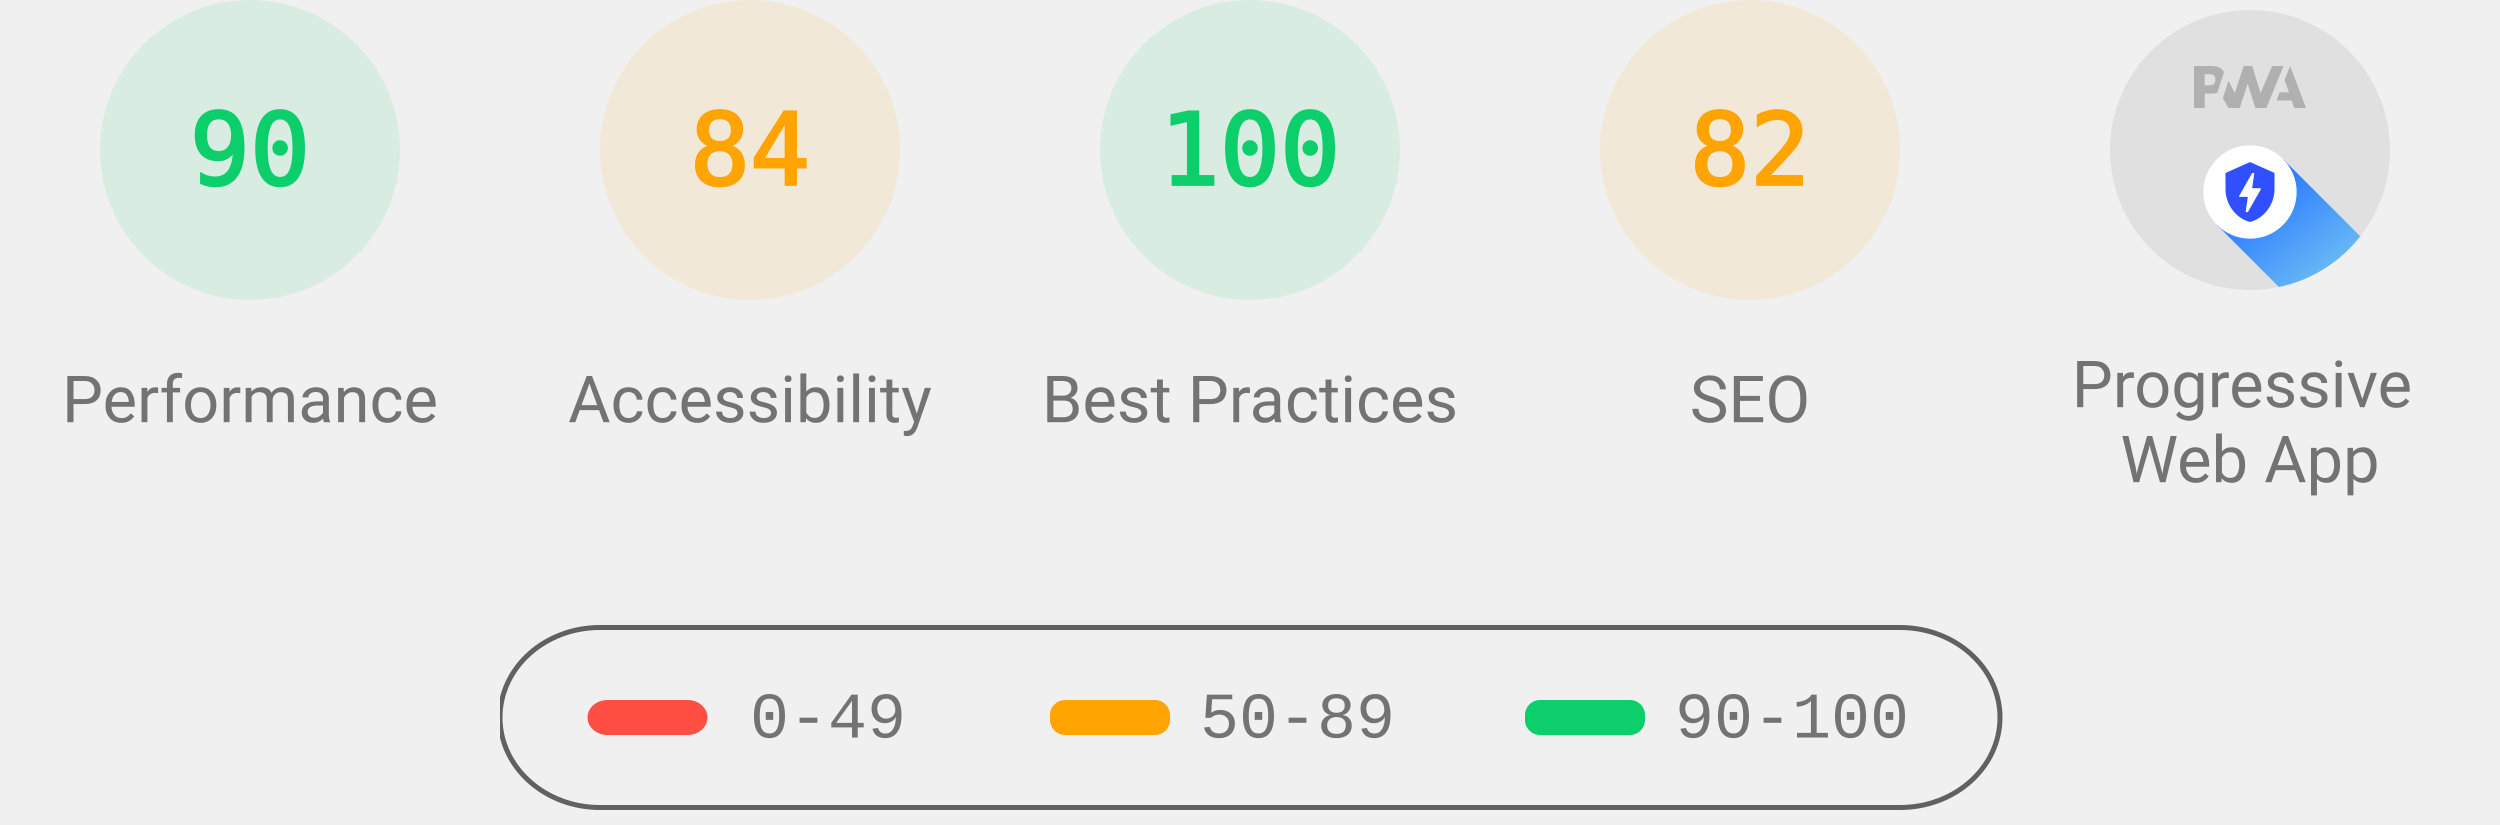
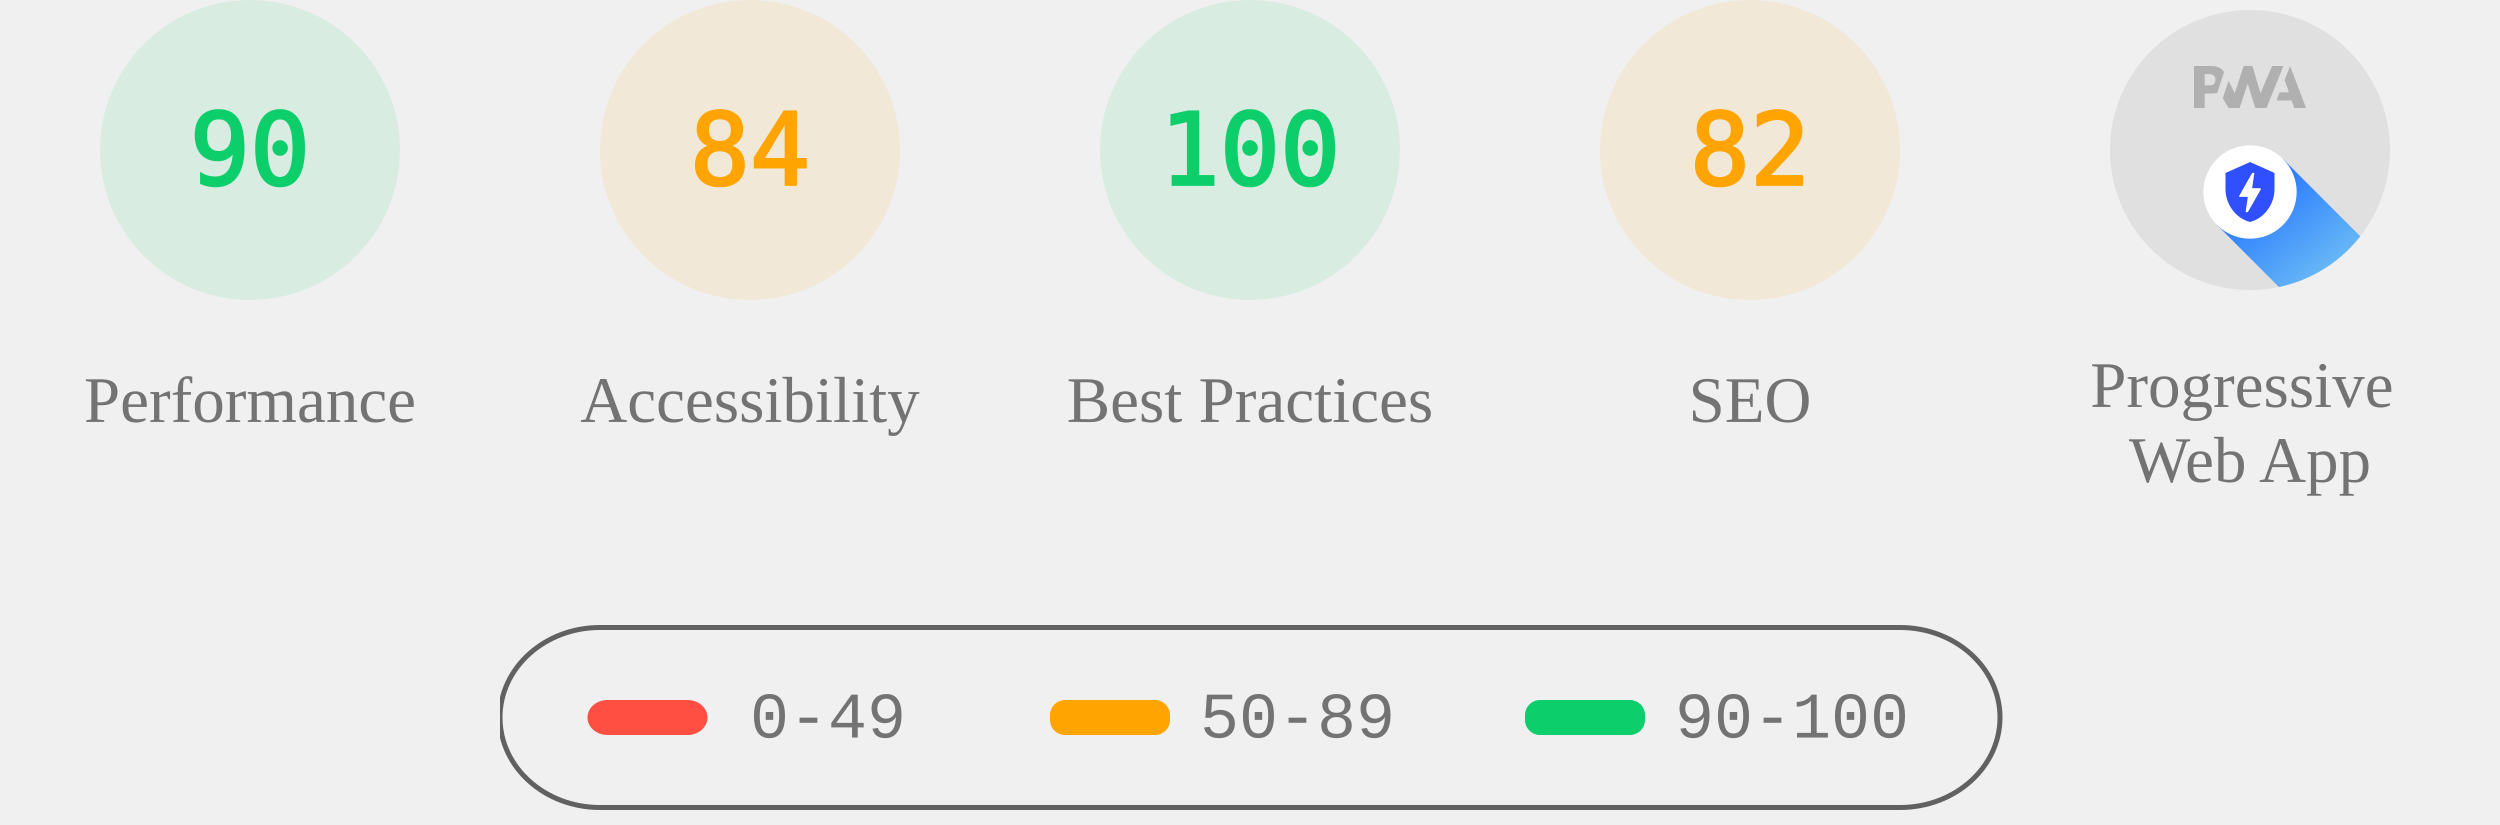
<svg xmlns="http://www.w3.org/2000/svg" class="theme--agnostic" fill="none" width="1000" height="330">
  <style>
			.gauge-base {
				opacity: 0.1
			}

			.gauge-arc {
				fill: none;
				animation-delay: 250ms;
				stroke-linecap: round;
				transform: rotate(-90deg);
				transform-origin: 100px 60px;
				animation: load-gauge 1s ease forwards
			}

			.guage-text {
				font-size: 40px;
				font-family: monospace;
				text-align: center
			}

			.guage-red {
				color: #ff4e42;
				fill: #ff4e42;
				stroke: #ff4e42
			}
			.guage-orange {
				color: #ffa400;
				fill: #ffa400;
				stroke: #ffa400
			}
			.guage-green {
				color: #0cce6b;
				fill: #0cce6b;
				stroke: #0cce6b
			}
			.theme--agnostic .guage-undefined {
				color: #5c5c5c;
				fill: #5c5c5c;
				stroke: #5c5c5c
			}
			.theme--light .guage-undefined {
				color: #1e1e1e;
				fill: #1e1e1e;
				stroke: #1e1e1e
			}
			.theme--dark .guage-undefined {
				color: #f5f5f5;
				fill: #f5f5f5;
				stroke: #f5f5f5
			}

			.guage-title {
				stroke: none;
				font-size: 26px;
				line-height: 26px;
- 				font-family: Roboto, Halvetica, Arial, sans-serif
+ 				font-family: Fira+Sans, Halvetica, Arial, sans-serif
			}
			.metric.guage-title {
				font-family: 'Courier New', Courier, monospace
			}
			.theme--agnostic .guage-title {
				color: #737373;
				fill: #737373
			}
			.theme--light .guage-title {
				color: #212121;
				fill: #212121
			}
			.theme--dark .guage-title {
				color: #f5f5f5;
				fill: #f5f5f5
			}

			@keyframes load-gauge {
				from {
					stroke-dasharray: 0 352.858
				}
			}
			.lh-gauge--pwa__disc {
				fill: #e0e0e0
			}
			.lh-gauge--pwa__logo {
				position: relative;
				fill: #b0b0b0
			}
			.lh-gauge--pwa__invisible {
				display: none
			}
			.lh-gauge--pwa__visible {
				display: inline
			}
			.guage-invisible {
				display: none
			}
			.lh-gauge--pwa__logo--primary-color {
				fill: #304ffe
			}
			.theme--agnostic .lh-gauge--pwa__logo--secondary-color {
				fill: #787878
			}
			.theme--light .lh-gauge--pwa__logo--secondary-color {
				fill: #3d3d3d
			}
			.theme--dark .lh-gauge--pwa__logo--secondary-color {
				fill: #d8b6b6
			}
			.theme--light #svg_2 {
				stroke: #00000022
			}
			.theme--agnostic #svg_2 {
				stroke: #616161
			}
			.theme--light #svg_2 {
				stroke: #00000022
			}
			.theme--dark #svg_2 {
				stroke: #f5f5f566
			}
		</style>
  <svg class="guage-div guage-perf guage-green" viewBox="0 0 200 200" width="200" height="200" x="0" y="0">
    <circle class="gauge-base" r="56" cx="100" cy="60" stroke-width="8" />
    <circle class="gauge-arc guage-arc-1" r="56" cx="100" cy="60" stroke-width="8" style="stroke-dasharray: 316.672, 351.858;" />
    <text class="guage-text" x="100px" y="60px" alignment-baseline="central" dominant-baseline="central" text-anchor="middle">90</text>
    <text class="guage-title" x="100px" y="160px" alignment-baseline="central" dominant-baseline="central" text-anchor="middle">Performance</text>
  </svg>
  <svg class="guage-div guage-acc guage-orange" viewBox="0 0 200 200" width="200" height="200" x="200" y="0">
    <circle class="gauge-base" r="56" cx="100" cy="60" stroke-width="8" />
    <circle class="gauge-arc guage-arc-2" r="56" cx="100" cy="60" stroke-width="8" style="stroke-dasharray: 295.561, 351.858;" />
    <text class="guage-text" x="100px" y="60px" alignment-baseline="central" dominant-baseline="central" text-anchor="middle">84</text>
    <text class="guage-title" x="100px" y="160px" alignment-baseline="central" dominant-baseline="central" text-anchor="middle">Accessibility</text>
  </svg>
  <svg class="guage-div guage-best guage-green" viewBox="0 0 200 200" width="200" height="200" x="400" y="0">
    <circle class="gauge-base" r="56" cx="100" cy="60" stroke-width="8" />
    <circle class="gauge-arc guage-arc-3" r="56" cx="100" cy="60" stroke-width="8" style="stroke-dasharray: 351.858, 351.858;" />
    <text class="guage-text" x="100px" y="60px" alignment-baseline="central" dominant-baseline="central" text-anchor="middle">100</text>
    <text class="guage-title" x="100px" y="160px" alignment-baseline="central" dominant-baseline="central" text-anchor="middle">Best Practices</text>
  </svg>
  <svg class="guage-div guage-seo guage-orange" viewBox="0 0 200 200" width="200" height="200" x="600" y="0">
    <circle class="gauge-base" r="56" cx="100" cy="60" stroke-width="8" />
    <circle class="gauge-arc guage-arc-4" r="56" cx="100" cy="60" stroke-width="8" style="stroke-dasharray: 288.524, 351.858;" />
    <text class="guage-text" x="100px" y="60px" alignment-baseline="central" dominant-baseline="central" text-anchor="middle">82</text>
    <text class="guage-title" x="100px" y="160px" alignment-baseline="central" dominant-baseline="central" text-anchor="middle">SEO</text>
  </svg>
  <svg class="guage-div guage-pwa " viewBox="0 0 200 200" width="200" height="200" x="800" y="0">
    <svg viewBox="0 0 60 60" width="112" height="112" x="44" y="4">
      <defs>
        <linearGradient id="lh-gauge--pwa__check-circle__gradient-0" x1="50%" y1="0%" x2="50%" y2="100%">
          <stop stop-color="#00C852" offset="0%" />
          <stop stop-color="#009688" offset="100%" />
        </linearGradient>
        <linearGradient id="lh-gauge--pwa__installable__shadow-gradient-0" x1="76.056%" x2="24.111%" y1="82.995%" y2="24.735%">
          <stop stop-color="#A5D6A7" offset="0%" />
          <stop stop-color="#80CBC4" offset="100%" />
        </linearGradient>
        <linearGradient id="lh-gauge--pwa__fast-reliable__shadow-gradient-0" x1="76.056%" y1="82.995%" x2="25.678%" y2="26.493%">
          <stop stop-color="#64B5F6" offset="0%" />
          <stop stop-color="#2979FF" offset="100%" />
        </linearGradient>
        <g id="lh-gauge--pwa__fast-reliable-badge-0">
          <circle fill="#FFFFFF" cx="10" cy="10" r="10" />
          <path fill="#304FFE" d="M10 3.58l5.25 2.34v3.5c0 3.23-2.24 6.26-5.25 7-3.01-.74-5.25-3.77-5.25-7v-3.5L10 3.58zm-.47 10.74l2.76-4.83.03-.07c.04-.08 0-.24-.22-.24h-1.64l.47-3.26h-.47l-2.7 4.77c-.02.01.05-.1-.04.05-.09.16-.1.31.18.31h1.63l-.47 3.27h.47z" />
        </g>
        <g id="lh-gauge--pwa__installable-badge-0">
          <circle fill="#FFFFFF" cx="10" cy="10" r="10" />
          <path fill="#009688" d="M10 4.167A5.835 5.835 0 0 0 4.167 10 5.835 5.835 0 0 0 10 15.833 5.835 5.835 0 0 0 15.833 10 5.835 5.835 0 0 0 10 4.167zm2.917 6.416h-2.334v2.334H9.417v-2.334H7.083V9.417h2.334V7.083h1.166v2.334h2.334v1.166z" />
        </g>
      </defs>
      <g stroke="none" fill-rule="nonzero">
        <circle class="lh-gauge--pwa__disc" cx="30" cy="30" r="30" />
        <g class="lh-gauge--pwa__logo">
          <path d="M35.66 19.39l.7-1.75h2L37.4 15 38.6 12l3.4 9h-2.51l-.58-1.61z" />
          <path d="M33.52 21l3.65-9h-2.42l-2.5 5.82L30.5 12h-1.86l-1.9 5.82-1.35-2.65-1.21 3.72L25.4 21h2.38l1.72-5.2 1.64 5.2z" />
          <path fill-rule="nonzero" d="M20.3 17.91h1.48c.45 0 .85-.05 1.2-.15l.39-1.18 1.07-3.3a2.64 2.64 0 0 0-.28-.37c-.55-.6-1.36-.91-2.42-.91H18v9h2.3V17.9zm1.96-3.84c.22.22.33.5.33.87 0 .36-.1.65-.29.87-.2.23-.59.35-1.15.35h-.86v-2.41h.87c.52 0 .89.1 1.1.32z" />
        </g>
        <rect class="lh-gauge--pwa__component lh-gauge--pwa__na-line lh-gauge--pwa__invisible" fill="#FFFFFF" x="20" y="32" width="20" height="4" rx="2" />
        <g class="lh-gauge--pwa__component lh-gauge--pwa__fast-reliable-badge lh-gauge--pwa__visible" transform="translate(20, 29)">
          <path fill="url(#lh-gauge--pwa__fast-reliable__shadow-gradient-0)" d="M33.63 19.49A30 30 0 0 1 16.2 30.36L3 17.14 17.14 3l16.49 16.49z" />
          <use href="#lh-gauge--pwa__fast-reliable-badge-0" />
        </g>
        <g class="lh-gauge--pwa__component lh-gauge--pwa__installable-badge lh-gauge--pwa__invisible" transform="translate(20, 29)">
          <path fill="url(#lh-gauge--pwa__installable__shadow-gradient-0)" d="M33.629 19.487c-4.272 5.453-10.391 9.39-17.415 10.869L3 17.142 17.142 3 33.63 19.487z" />
          <use href="#lh-gauge--pwa__installable-badge-0" />
        </g>
        <g class="lh-gauge--pwa__component lh-gauge--pwa__fast-reliable-installable-badges lh-gauge--pwa__invisible">
          <g transform="translate(8, 29)">
            <path fill="url(#lh-gauge--pwa__fast-reliable__shadow-gradient-0)" d="M16.321 30.463L3 17.143 17.142 3l22.365 22.365A29.864 29.864 0 0 1 22 31c-1.942 0-3.84-.184-5.679-.537z" />
            <use href="#lh-gauge--pwa__fast-reliable-badge-0" />
          </g>
          <g transform="translate(32, 29)">
            <path fill="url(#lh-gauge--pwa__installable__shadow-gradient-0)" d="M25.982 11.84a30.107 30.107 0 0 1-13.08 15.203L3 17.143 17.142 3l8.84 8.84z" />
            <use href="#lh-gauge--pwa__installable-badge-0" />
          </g>
        </g>
        <g class="lh-gauge--pwa__component lh-gauge--pwa__check-circle lh-gauge--pwa__invisible" transform="translate(18, 28)">
          <circle fill="#FFFFFF" cx="12" cy="12" r="12" />
          <path fill="url(#lh-gauge--pwa__check-circle__gradient-0)" d="M12 2a10 10 0 1 0 0 20 10 10 0 0 0 0-20zm-2 15l-5-5 1.41-1.41L10 14.17l7.59-7.59L19 8l-9 9z" />
        </g>
      </g>
    </svg>
    <text class="guage-title" y="160px" alignment-baseline="central" dominant-baseline="central" text-anchor="middle">
      <tspan x="100px" dy="-6px">Progressive</tspan>
      <tspan x="100px" dy="30px">Web App</tspan>
    </text>
  </svg>
  <svg width="604" height="76" x="200" y="250">
    <g>
      <rect fill="none" id="canvas_background" height="80" width="604" y="-1" x="-1" />
      <g display="none" overflow="visible" y="0" x="0" height="100%" width="100%" id="canvasGrid">
        <rect fill="url(#gridpattern)" stroke-width="0" y="0" x="0" height="100%" width="100%" />
      </g>
    </g>
    <g>
      <rect fill-opacity="0" stroke-width="2" rx="40" id="svg_2" height="72" width="600" y="1" x="0" fill="#000000" />
      <rect stroke="#000" rx="8" id="svg_3" height="14" width="48" y="30" x="35" stroke-opacity="null" stroke-width="0" fill="#ff4e42" />
      <rect stroke="#000" rx="6" id="svg_4" height="14" width="48" y="30" x="220" stroke-opacity="null" stroke-width="0" fill="#ffa400" />
      <rect stroke="#000" rx="6" id="svg_5" height="14" width="48" y="30" x="410" stroke-opacity="null" stroke-width="0" fill="#0cce6b" />
      <text class="metric guage-title" xml:space="preserve" text-anchor="start" font-size="26" id="svg_6" y="45" x="100" stroke-opacity="null" stroke-width="0" stroke="#000">0-49</text>
      <text class="metric guage-title" xml:space="preserve" text-anchor="start" font-size="26" id="svg_7" y="45" x="280" stroke-opacity="null" stroke-width="0" stroke="#000">50-89</text>
      <text class="metric guage-title" xml:space="preserve" text-anchor="start" font-size="26" id="svg_8" y="45" x="470" stroke-opacity="null" stroke-width="0" stroke="#000">90-100</text>
    </g>
  </svg>
</svg>
